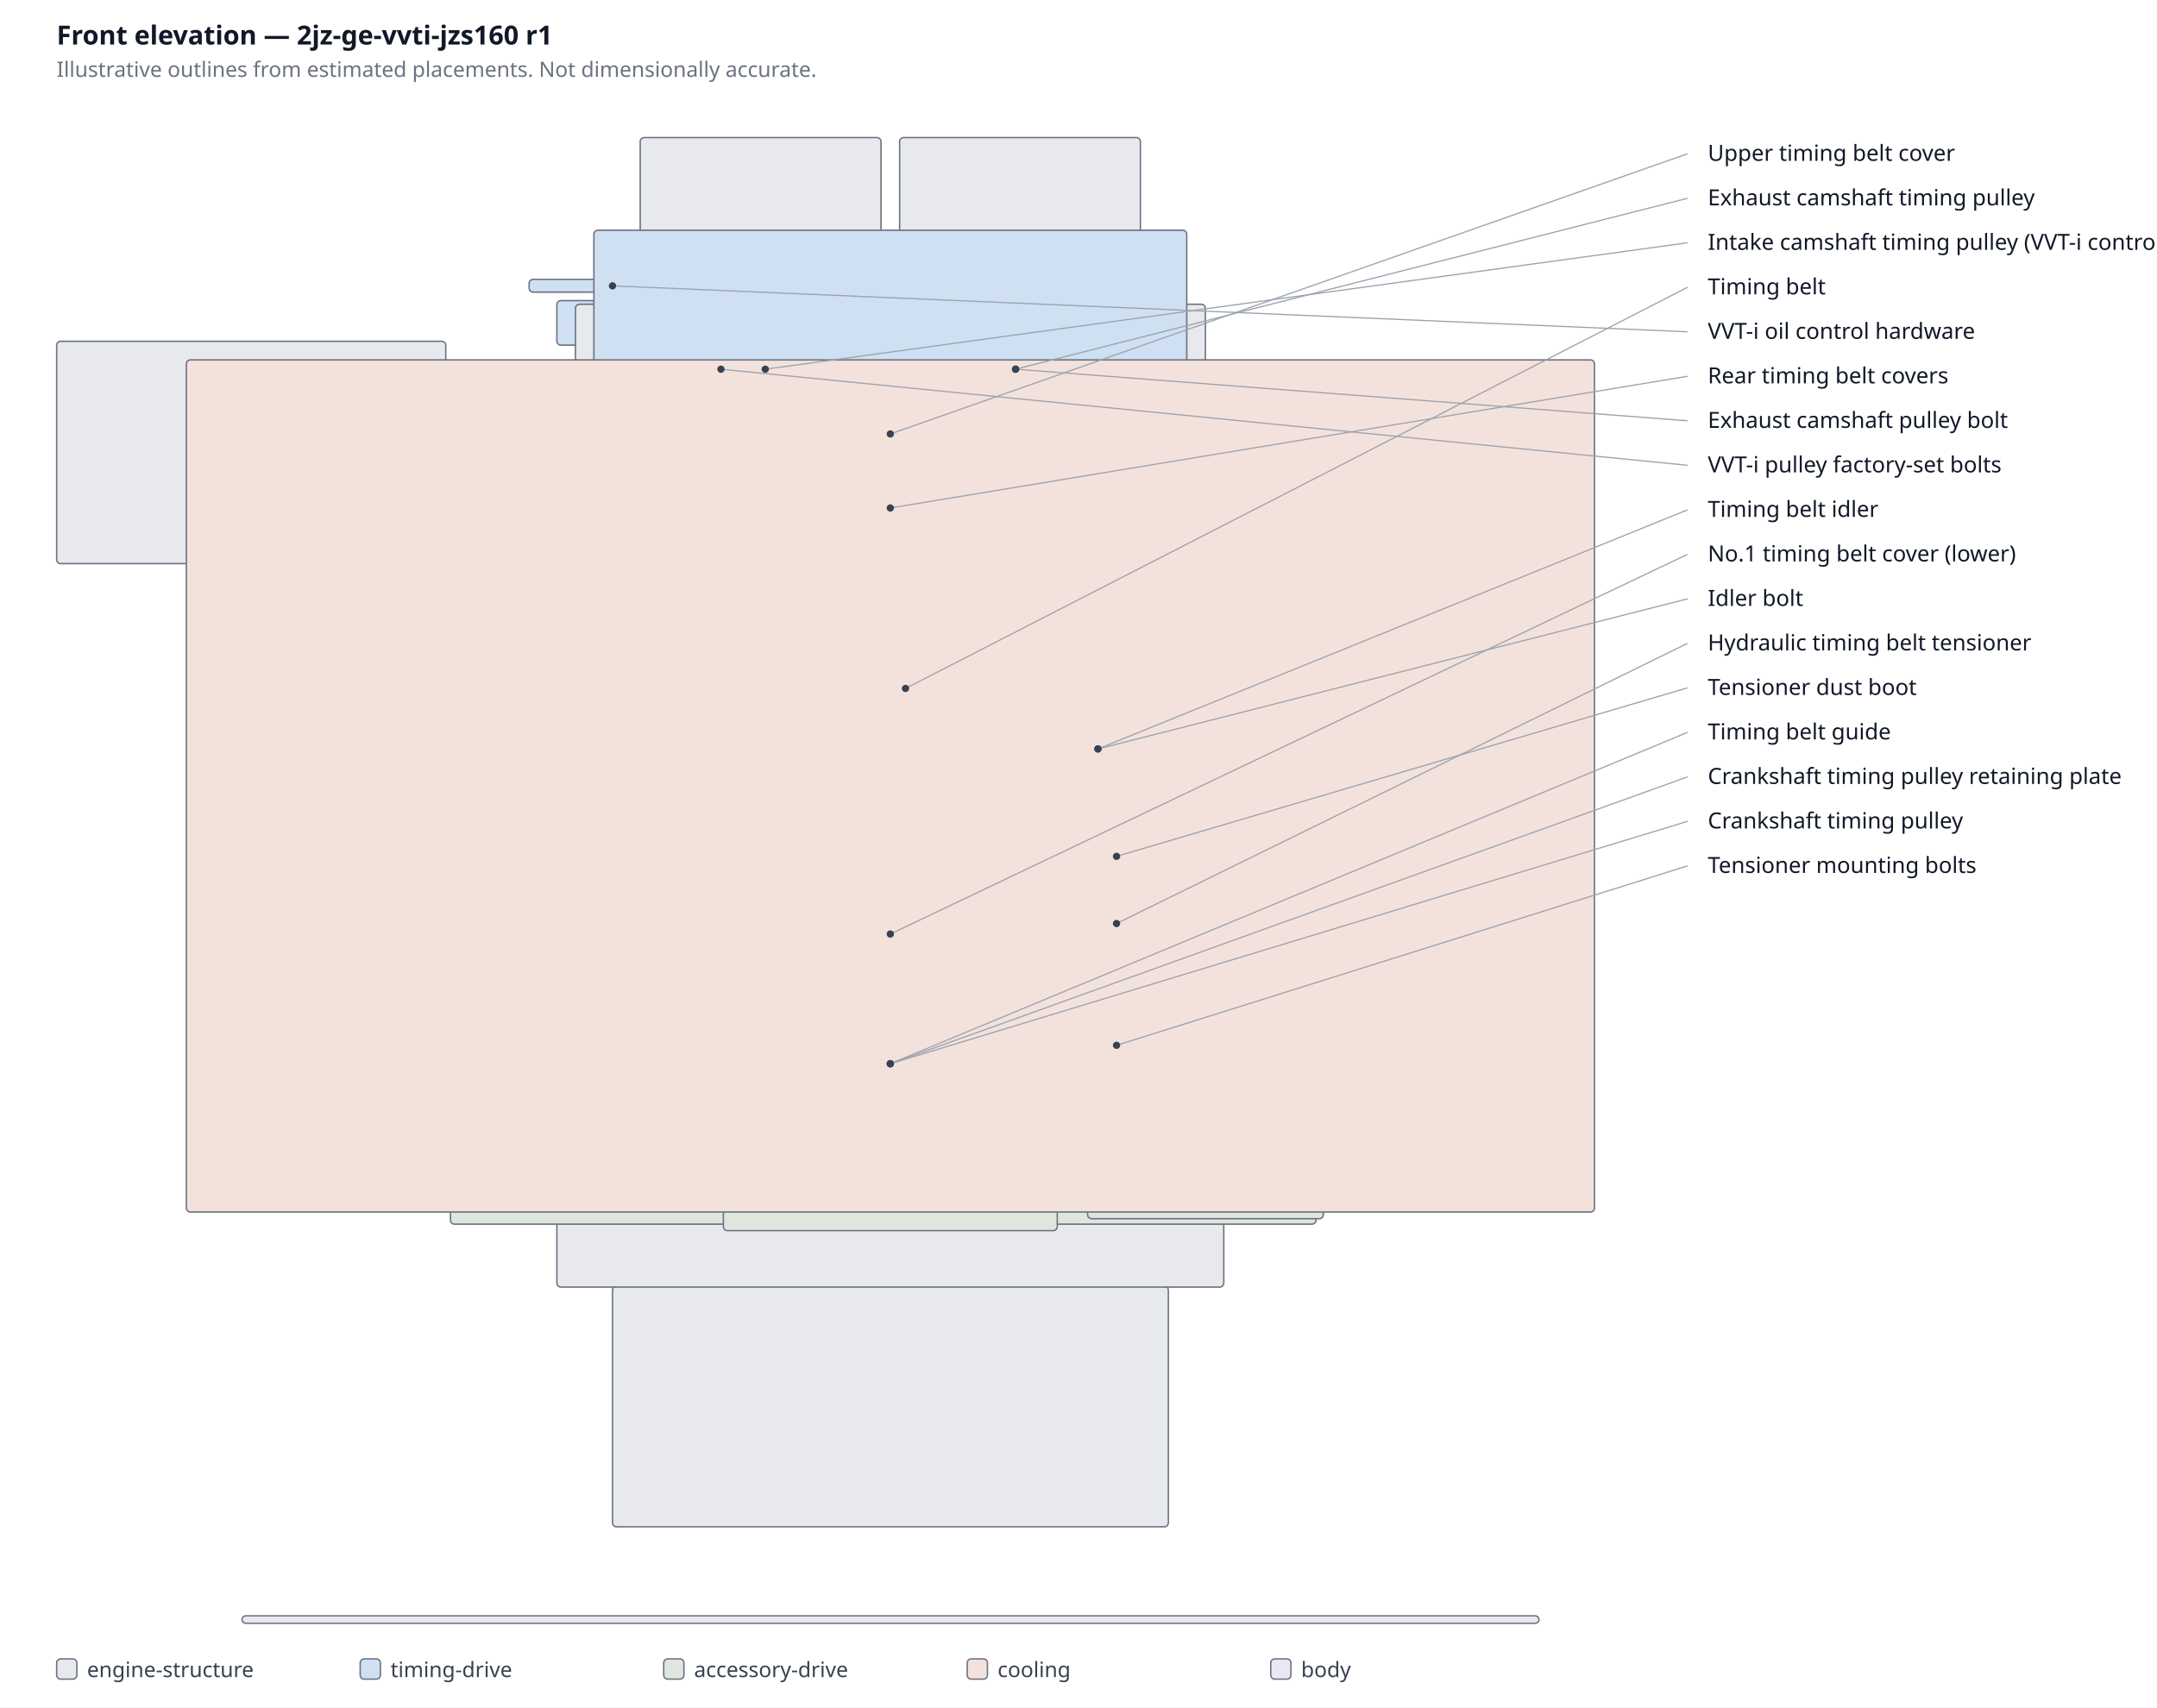
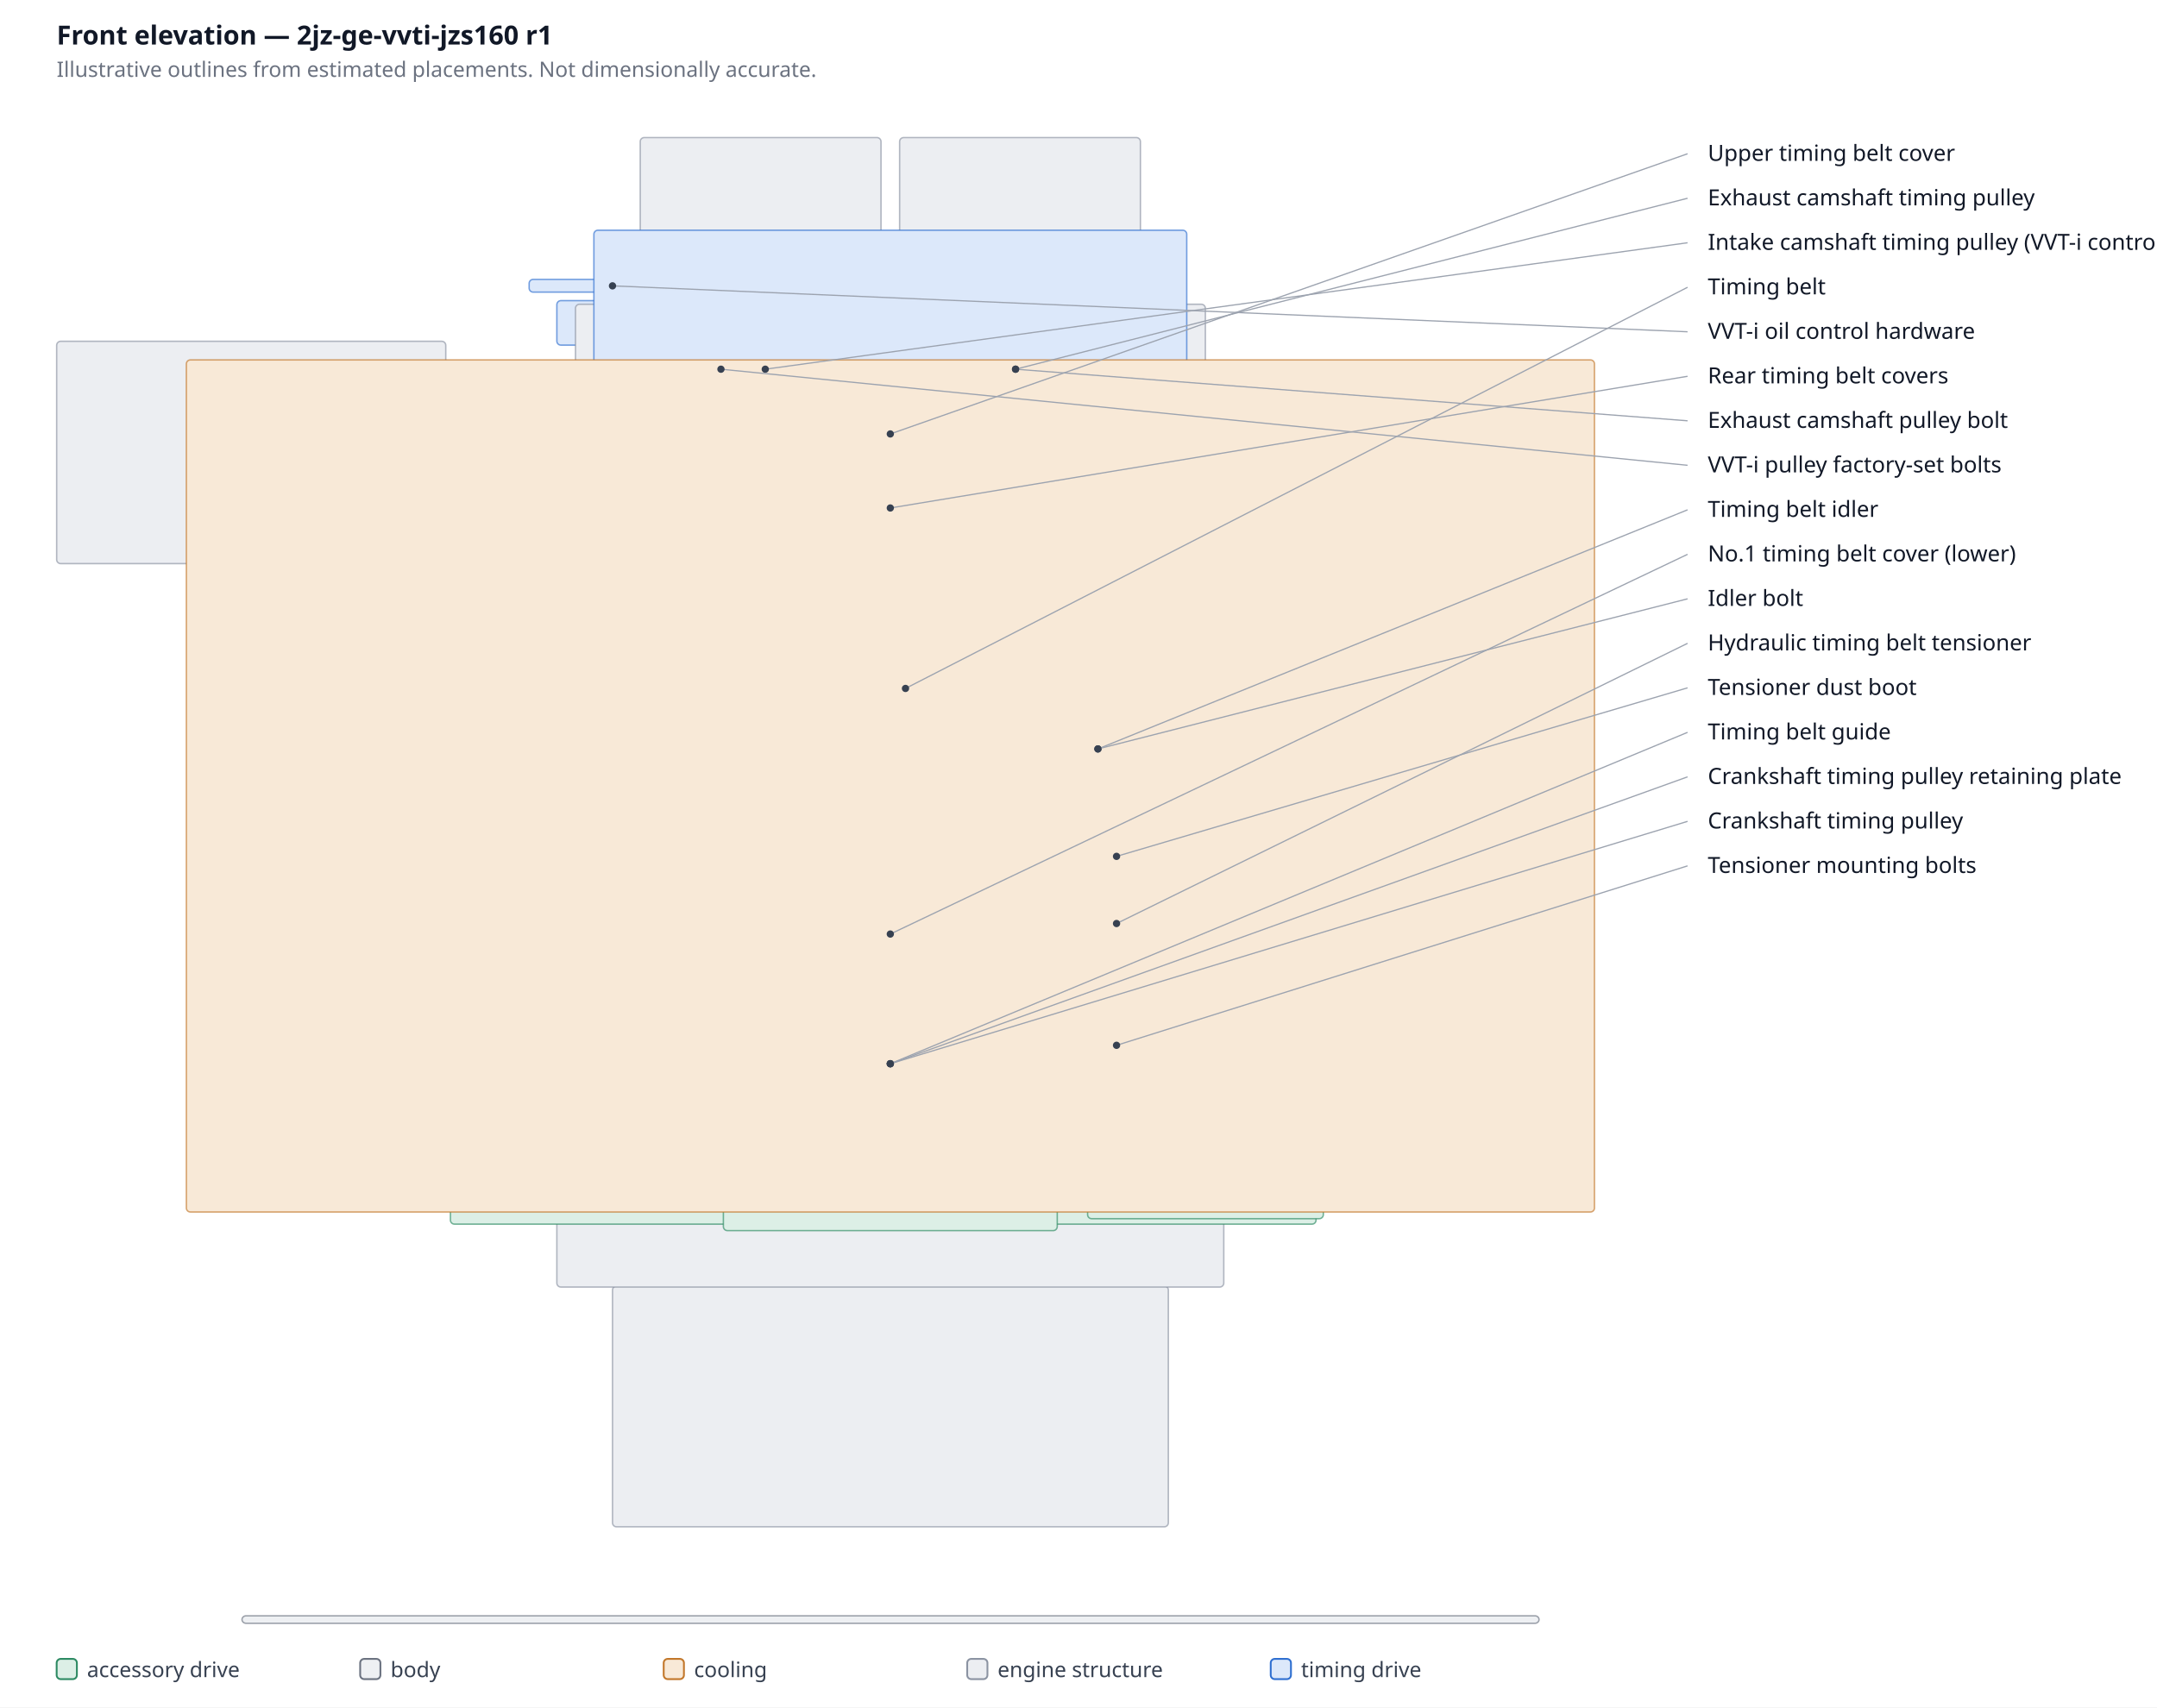
<svg xmlns="http://www.w3.org/2000/svg" viewBox="0 0 1066 844" width="1066" height="844" role="img" aria-labelledby="title desc" font-family="ui-sans-serif, system-ui, sans-serif">
  <rect width="1066" height="844" fill="#ffffff" />
  <text x="28" y="22" font-size="13" font-weight="600" fill="#111827">Front elevation — 2jz-ge-vvti-jzs160 r1</text>
  <text x="28" y="38" font-size="10.5" fill="#6b7280">Illustrative outlines from estimated placements. Not dimensionally accurate.</text>
  <g id="parts">
-     <rect x="28.0" y="168.7" width="192.3" height="109.9" rx="2" fill="#e7e9ec" stroke="#6b7280" stroke-width="0.7" data-component-id="intake-manifold" />
-     <rect x="577.4" y="223.7" width="160.2" height="91.6" rx="2" fill="#e7e9ec" stroke="#6b7280" stroke-width="0.7" data-component-id="exhaust-manifold" />
-     <rect x="261.5" y="138.1" width="82.4" height="6.3" rx="2" fill="#cfe0f3" stroke="#6b7280" stroke-width="0.7" data-component-id="vvti-oil-hardware" />
-     <rect x="302.7" y="635.7" width="274.7" height="119.0" rx="2" fill="#e7e9ec" stroke="#6b7280" stroke-width="0.7" data-component-id="oil-pan" />
-     <rect x="316.4" y="68.0" width="119.0" height="54.9" rx="2" fill="#e7e9ec" stroke="#6b7280" stroke-width="0.7" data-component-id="cylinder-head-covers" />
-     <rect x="444.6" y="68.0" width="119.0" height="54.9" rx="2" fill="#e7e9ec" stroke="#6b7280" stroke-width="0.7" data-component-id="cylinder-head-covers" />
-     <rect x="275.2" y="148.6" width="54.9" height="22.0" rx="2" fill="#cfe0f3" stroke="#6b7280" stroke-width="0.7" data-component-id="vvti-oil-hardware" />
-     <rect x="275.2" y="274.5" width="329.6" height="361.7" rx="2" fill="#e7e9ec" stroke="#6b7280" stroke-width="0.7" data-component-id="cylinder-block" />
-     <rect x="302.7" y="150.4" width="274.7" height="201.4" rx="2" fill="#cfe0f3" stroke="#6b7280" stroke-width="0.7" data-component-id="timing-belt-rear-covers" />
-     <rect x="407.1" y="492.9" width="65.9" height="65.9" rx="2" fill="#cfe0f3" stroke="#6b7280" stroke-width="0.7" data-component-id="crankshaft-timing-pulley-plate" />
-     <rect x="284.4" y="150.4" width="311.3" height="123.6" rx="2" fill="#e7e9ec" stroke="#6b7280" stroke-width="0.7" data-component-id="cylinder-head" />
-     <rect x="386.5" y="270.8" width="107.1" height="107.1" rx="2" fill="#f3e2dc" stroke="#6b7280" stroke-width="0.7" data-component-id="water-pump" />
-     <rect x="541.7" y="416.0" width="20.1" height="14.7" rx="2" fill="#cfe0f3" stroke="#6b7280" stroke-width="0.7" data-component-id="timing-belt-tensioner-boot" />
-     <rect x="537.1" y="400.8" width="29.3" height="111.3" rx="2" fill="#cfe0f3" stroke="#6b7280" stroke-width="0.7" data-component-id="timing-belt-tensioner" />
-     <rect x="546.5" y="512.1" width="10.6" height="9.2" rx="2" fill="#cfe0f3" stroke="#6b7280" stroke-width="0.7" data-component-id="timing-belt-tensioner-bolts" />
-     <rect x="546.5" y="466.3" width="10.6" height="9.2" rx="2" fill="#cfe0f3" stroke="#6b7280" stroke-width="0.7" data-component-id="timing-belt-tensioner-bolts" />
-     <rect x="322.7" y="126.0" width="249.6" height="428.5" rx="2" fill="#cfe0f3" stroke="#6b7280" stroke-width="0.7" data-component-id="timing-belt" />
-     <rect x="410.4" y="496.2" width="59.3" height="59.3" rx="2" fill="#cfe0f3" stroke="#6b7280" stroke-width="0.7" data-component-id="crankshaft-timing-pulley" />
-     <rect x="442.5" y="123.1" width="118.7" height="118.7" rx="2" fill="#cfe0f3" stroke="#6b7280" stroke-width="0.7" data-component-id="camshaft-timing-pulley-exhaust" />
-     <rect x="318.9" y="123.1" width="118.7" height="118.7" rx="2" fill="#cfe0f3" stroke="#6b7280" stroke-width="0.7" data-component-id="vvti-controller" />
-     <rect x="514.2" y="341.8" width="56.8" height="56.8" rx="2" fill="#cfe0f3" stroke="#6b7280" stroke-width="0.7" data-component-id="timing-belt-idler" />
-     <rect x="406.2" y="492.0" width="67.8" height="67.8" rx="2" fill="#cfe0f3" stroke="#6b7280" stroke-width="0.7" data-component-id="timing-belt-guide" />
-     <rect x="535.2" y="363.8" width="14.8" height="12.8" rx="2" fill="#cfe0f3" stroke="#6b7280" stroke-width="0.7" data-component-id="timing-belt-idler-bolt" />
-     <rect x="353.1" y="179.7" width="6.3" height="5.5" rx="2" fill="#cfe0f3" stroke="#6b7280" stroke-width="0.7" data-component-id="vvti-controller-factory-bolts" />
-     <rect x="368.3" y="158.8" width="6.3" height="5.5" rx="2" fill="#cfe0f3" stroke="#6b7280" stroke-width="0.7" data-component-id="vvti-controller-factory-bolts" />
-     <rect x="392.8" y="166.8" width="6.3" height="5.5" rx="2" fill="#cfe0f3" stroke="#6b7280" stroke-width="0.7" data-component-id="vvti-controller-factory-bolts" />
-     <rect x="392.8" y="192.6" width="6.3" height="5.5" rx="2" fill="#cfe0f3" stroke="#6b7280" stroke-width="0.7" data-component-id="vvti-controller-factory-bolts" />
-     <rect x="368.3" y="200.6" width="6.3" height="5.5" rx="2" fill="#cfe0f3" stroke="#6b7280" stroke-width="0.7" data-component-id="vvti-controller-factory-bolts" />
-     <rect x="174.5" y="269.4" width="113.5" height="113.5" rx="2" fill="#dfe6dd" stroke="#6b7280" stroke-width="0.7" data-component-id="power-steering-pump-bracket" />
-     <rect x="492.9" y="174.7" width="18.0" height="15.6" rx="2" fill="#cfe0f3" stroke="#6b7280" stroke-width="0.7" data-component-id="camshaft-timing-pulley-exhaust-bolt" />
-     <rect x="330.2" y="351.9" width="219.8" height="219.8" rx="2" fill="#cfe0f3" stroke="#6b7280" stroke-width="0.7" data-component-id="timing-belt-cover-no1" />
-     <rect x="293.5" y="113.8" width="293.0" height="201.4" rx="2" fill="#cfe0f3" stroke="#6b7280" stroke-width="0.7" data-component-id="timing-belt-cover-no2" />
-     <rect x="301.1" y="441.8" width="84.1" height="58.2" rx="2" fill="#dfe6dd" stroke="#6b7280" stroke-width="0.7" data-component-id="accessory-belt-tensioner" />
-     <rect x="554.5" y="283.2" width="119.0" height="119.0" rx="2" fill="#dfe6dd" stroke="#6b7280" stroke-width="0.7" data-component-id="alternator" />
-     <rect x="222.6" y="255.0" width="427.8" height="350.1" rx="2" fill="#dfe6dd" stroke="#6b7280" stroke-width="0.7" data-component-id="accessory-drive-belt" />
-     <rect x="221.8" y="240.1" width="106.8" height="119.3" rx="2" fill="#dfe6dd" stroke="#6b7280" stroke-width="0.7" data-component-id="power-steering-pump" />
-     <rect x="537.5" y="485.9" width="116.5" height="116.5" rx="2" fill="#dfe6dd" stroke="#6b7280" stroke-width="0.7" data-component-id="ac-compressor" />
-     <rect x="381.8" y="266.1" width="116.5" height="116.5" rx="2" fill="#f3e2dc" stroke="#6b7280" stroke-width="0.7" data-component-id="water-pump-pulley" />
-     <rect x="357.5" y="443.3" width="165.0" height="165.0" rx="2" fill="#dfe6dd" stroke="#6b7280" stroke-width="0.7" data-component-id="crankshaft-pulley" />
-     <rect x="428.4" y="515.8" width="23.3" height="20.1" rx="2" fill="#dfe6dd" stroke="#6b7280" stroke-width="0.7" data-component-id="crankshaft-pulley-bolt" />
-     <rect x="203.8" y="189.7" width="79.7" height="31.4" rx="2" fill="#f3e2dc" stroke="#6b7280" stroke-width="0.7" data-component-id="radiator-hose-upper" />
-     <rect x="515.1" y="482.7" width="79.7" height="31.4" rx="2" fill="#f3e2dc" stroke="#6b7280" stroke-width="0.7" data-component-id="radiator-hose-lower" />
-     <rect x="119.6" y="798.7" width="641.0" height="3.7" rx="2" fill="#ebe7f2" stroke="#6b7280" stroke-width="0.7" data-component-id="engine-under-cover" />
-     <rect x="92.1" y="177.9" width="695.9" height="421.2" rx="2" fill="#f3e2dc" stroke="#6b7280" stroke-width="0.7" data-component-id="radiator-assembly" />
+     <rect x="28.0" y="168.7" width="192.3" height="109.9" rx="2" fill="#eceef2" stroke="#8b93a2" stroke-width="0.7" stroke-opacity="0.65" data-component-id="intake-manifold" />
+     <rect x="577.4" y="223.7" width="160.2" height="91.6" rx="2" fill="#eceef2" stroke="#8b93a2" stroke-width="0.7" stroke-opacity="0.65" data-component-id="exhaust-manifold" />
+     <rect x="261.5" y="138.1" width="82.4" height="6.3" rx="2" fill="#dce8fa" stroke="#2f6fd0" stroke-width="0.7" stroke-opacity="0.65" data-component-id="vvti-oil-hardware" />
+     <rect x="302.7" y="635.7" width="274.7" height="119.0" rx="2" fill="#eceef2" stroke="#8b93a2" stroke-width="0.7" stroke-opacity="0.65" data-component-id="oil-pan" />
+     <rect x="316.4" y="68.0" width="119.0" height="54.9" rx="2" fill="#eceef2" stroke="#8b93a2" stroke-width="0.7" stroke-opacity="0.65" data-component-id="cylinder-head-covers" />
+     <rect x="444.6" y="68.0" width="119.0" height="54.9" rx="2" fill="#eceef2" stroke="#8b93a2" stroke-width="0.7" stroke-opacity="0.65" data-component-id="cylinder-head-covers" />
+     <rect x="275.2" y="148.6" width="54.9" height="22.0" rx="2" fill="#dce8fa" stroke="#2f6fd0" stroke-width="0.7" stroke-opacity="0.65" data-component-id="vvti-oil-hardware" />
+     <rect x="275.2" y="274.5" width="329.6" height="361.7" rx="2" fill="#eceef2" stroke="#8b93a2" stroke-width="0.7" stroke-opacity="0.65" data-component-id="cylinder-block" />
+     <rect x="302.7" y="150.4" width="274.7" height="201.4" rx="2" fill="#dce8fa" stroke="#2f6fd0" stroke-width="0.7" stroke-opacity="0.65" data-component-id="timing-belt-rear-covers" />
+     <rect x="407.1" y="492.9" width="65.9" height="65.9" rx="2" fill="#dce8fa" stroke="#2f6fd0" stroke-width="0.7" stroke-opacity="0.65" data-component-id="crankshaft-timing-pulley-plate" />
+     <rect x="284.4" y="150.4" width="311.3" height="123.6" rx="2" fill="#eceef2" stroke="#8b93a2" stroke-width="0.7" stroke-opacity="0.65" data-component-id="cylinder-head" />
+     <rect x="386.5" y="270.8" width="107.1" height="107.1" rx="2" fill="#f8e9d7" stroke="#c2772a" stroke-width="0.7" stroke-opacity="0.65" data-component-id="water-pump" />
+     <rect x="541.7" y="416.0" width="20.1" height="14.7" rx="2" fill="#dce8fa" stroke="#2f6fd0" stroke-width="0.7" stroke-opacity="0.65" data-component-id="timing-belt-tensioner-boot" />
+     <rect x="537.1" y="400.8" width="29.3" height="111.3" rx="2" fill="#dce8fa" stroke="#2f6fd0" stroke-width="0.7" stroke-opacity="0.65" data-component-id="timing-belt-tensioner" />
+     <rect x="546.5" y="512.1" width="10.6" height="9.2" rx="2" fill="#dce8fa" stroke="#2f6fd0" stroke-width="0.7" stroke-opacity="0.65" data-component-id="timing-belt-tensioner-bolts" />
+     <rect x="546.5" y="466.3" width="10.6" height="9.2" rx="2" fill="#dce8fa" stroke="#2f6fd0" stroke-width="0.7" stroke-opacity="0.65" data-component-id="timing-belt-tensioner-bolts" />
+     <rect x="322.7" y="126.0" width="249.6" height="428.5" rx="2" fill="#dce8fa" stroke="#2f6fd0" stroke-width="0.7" stroke-opacity="0.65" data-component-id="timing-belt" />
+     <rect x="410.4" y="496.2" width="59.3" height="59.3" rx="2" fill="#dce8fa" stroke="#2f6fd0" stroke-width="0.7" stroke-opacity="0.65" data-component-id="crankshaft-timing-pulley" />
+     <rect x="442.5" y="123.1" width="118.7" height="118.7" rx="2" fill="#dce8fa" stroke="#2f6fd0" stroke-width="0.7" stroke-opacity="0.65" data-component-id="camshaft-timing-pulley-exhaust" />
+     <rect x="318.9" y="123.1" width="118.7" height="118.7" rx="2" fill="#dce8fa" stroke="#2f6fd0" stroke-width="0.7" stroke-opacity="0.65" data-component-id="vvti-controller" />
+     <rect x="514.2" y="341.8" width="56.8" height="56.8" rx="2" fill="#dce8fa" stroke="#2f6fd0" stroke-width="0.7" stroke-opacity="0.65" data-component-id="timing-belt-idler" />
+     <rect x="406.2" y="492.0" width="67.8" height="67.8" rx="2" fill="#dce8fa" stroke="#2f6fd0" stroke-width="0.7" stroke-opacity="0.65" data-component-id="timing-belt-guide" />
+     <rect x="535.2" y="363.8" width="14.8" height="12.8" rx="2" fill="#dce8fa" stroke="#2f6fd0" stroke-width="0.7" stroke-opacity="0.65" data-component-id="timing-belt-idler-bolt" />
+     <rect x="353.1" y="179.7" width="6.3" height="5.5" rx="2" fill="#dce8fa" stroke="#2f6fd0" stroke-width="0.7" stroke-opacity="0.65" data-component-id="vvti-controller-factory-bolts" />
+     <rect x="368.3" y="158.8" width="6.3" height="5.5" rx="2" fill="#dce8fa" stroke="#2f6fd0" stroke-width="0.7" stroke-opacity="0.65" data-component-id="vvti-controller-factory-bolts" />
+     <rect x="392.8" y="166.8" width="6.3" height="5.5" rx="2" fill="#dce8fa" stroke="#2f6fd0" stroke-width="0.7" stroke-opacity="0.65" data-component-id="vvti-controller-factory-bolts" />
+     <rect x="392.8" y="192.6" width="6.3" height="5.5" rx="2" fill="#dce8fa" stroke="#2f6fd0" stroke-width="0.7" stroke-opacity="0.65" data-component-id="vvti-controller-factory-bolts" />
+     <rect x="368.3" y="200.6" width="6.3" height="5.5" rx="2" fill="#dce8fa" stroke="#2f6fd0" stroke-width="0.7" stroke-opacity="0.65" data-component-id="vvti-controller-factory-bolts" />
+     <rect x="174.5" y="269.4" width="113.5" height="113.5" rx="2" fill="#dcefe6" stroke="#2d8a63" stroke-width="0.7" stroke-opacity="0.65" data-component-id="power-steering-pump-bracket" />
+     <rect x="492.9" y="174.7" width="18.0" height="15.6" rx="2" fill="#dce8fa" stroke="#2f6fd0" stroke-width="0.7" stroke-opacity="0.65" data-component-id="camshaft-timing-pulley-exhaust-bolt" />
+     <rect x="330.2" y="351.9" width="219.8" height="219.8" rx="2" fill="#dce8fa" stroke="#2f6fd0" stroke-width="0.7" stroke-opacity="0.65" data-component-id="timing-belt-cover-no1" />
+     <rect x="293.5" y="113.8" width="293.0" height="201.4" rx="2" fill="#dce8fa" stroke="#2f6fd0" stroke-width="0.7" stroke-opacity="0.65" data-component-id="timing-belt-cover-no2" />
+     <rect x="301.1" y="441.8" width="84.1" height="58.2" rx="2" fill="#dcefe6" stroke="#2d8a63" stroke-width="0.7" stroke-opacity="0.65" data-component-id="accessory-belt-tensioner" />
+     <rect x="554.5" y="283.2" width="119.0" height="119.0" rx="2" fill="#dcefe6" stroke="#2d8a63" stroke-width="0.7" stroke-opacity="0.65" data-component-id="alternator" />
+     <rect x="222.6" y="255.0" width="427.8" height="350.1" rx="2" fill="#dcefe6" stroke="#2d8a63" stroke-width="0.7" stroke-opacity="0.65" data-component-id="accessory-drive-belt" />
+     <rect x="221.8" y="240.1" width="106.8" height="119.3" rx="2" fill="#dcefe6" stroke="#2d8a63" stroke-width="0.7" stroke-opacity="0.65" data-component-id="power-steering-pump" />
+     <rect x="537.5" y="485.9" width="116.5" height="116.5" rx="2" fill="#dcefe6" stroke="#2d8a63" stroke-width="0.7" stroke-opacity="0.65" data-component-id="ac-compressor" />
+     <rect x="381.8" y="266.1" width="116.5" height="116.5" rx="2" fill="#f8e9d7" stroke="#c2772a" stroke-width="0.7" stroke-opacity="0.65" data-component-id="water-pump-pulley" />
+     <rect x="357.5" y="443.3" width="165.0" height="165.0" rx="2" fill="#dcefe6" stroke="#2d8a63" stroke-width="0.7" stroke-opacity="0.65" data-component-id="crankshaft-pulley" />
+     <rect x="428.4" y="515.8" width="23.3" height="20.1" rx="2" fill="#dcefe6" stroke="#2d8a63" stroke-width="0.7" stroke-opacity="0.65" data-component-id="crankshaft-pulley-bolt" />
+     <rect x="203.8" y="189.7" width="79.7" height="31.4" rx="2" fill="#f8e9d7" stroke="#c2772a" stroke-width="0.7" stroke-opacity="0.65" data-component-id="radiator-hose-upper" />
+     <rect x="515.1" y="482.7" width="79.7" height="31.4" rx="2" fill="#f8e9d7" stroke="#c2772a" stroke-width="0.7" stroke-opacity="0.65" data-component-id="radiator-hose-lower" />
+     <rect x="119.6" y="798.7" width="641.0" height="3.7" rx="2" fill="#eef0f3" stroke="#6b7280" stroke-width="0.7" stroke-opacity="0.65" data-component-id="engine-under-cover" />
+     <rect x="92.1" y="177.9" width="695.9" height="421.2" rx="2" fill="#f8e9d7" stroke="#c2772a" stroke-width="0.7" stroke-opacity="0.65" data-component-id="radiator-assembly" />
  </g>
  <g id="labels">
    <path d="M 440.0 214.5 L 834.0 76.0" fill="none" stroke="#9ca3af" stroke-width="0.6" />
    <circle cx="440.0" cy="214.5" r="1.8" fill="#374151" />
    <text x="844.0" y="79.5" font-size="11" fill="#111827">Upper timing belt cover</text>
    <path d="M 501.9 182.5 L 834.0 98.0" fill="none" stroke="#9ca3af" stroke-width="0.6" />
    <circle cx="501.9" cy="182.5" r="1.8" fill="#374151" />
    <text x="844.0" y="101.5" font-size="11" fill="#111827">Exhaust camshaft timing pulley</text>
    <path d="M 378.2 182.5 L 834.0 120.0" fill="none" stroke="#9ca3af" stroke-width="0.6" />
    <circle cx="378.2" cy="182.5" r="1.8" fill="#374151" />
    <text x="844.0" y="123.5" font-size="11" fill="#111827">Intake camshaft timing pulley (VVT-i controller)</text>
    <path d="M 447.5 340.3 L 834.0 142.0" fill="none" stroke="#9ca3af" stroke-width="0.6" />
    <circle cx="447.5" cy="340.3" r="1.8" fill="#374151" />
    <text x="844.0" y="145.5" font-size="11" fill="#111827">Timing belt</text>
    <path d="M 302.7 141.3 L 834.0 164.0" fill="none" stroke="#9ca3af" stroke-width="0.6" />
    <circle cx="302.7" cy="141.3" r="1.8" fill="#374151" />
    <text x="844.0" y="167.5" font-size="11" fill="#111827">VVT-i oil control hardware</text>
    <path d="M 440.0 251.1 L 834.0 186.0" fill="none" stroke="#9ca3af" stroke-width="0.6" />
    <circle cx="440.0" cy="251.1" r="1.8" fill="#374151" />
    <text x="844.0" y="189.5" font-size="11" fill="#111827">Rear timing belt covers</text>
    <path d="M 501.9 182.5 L 834.0 208.0" fill="none" stroke="#9ca3af" stroke-width="0.6" />
    <circle cx="501.9" cy="182.5" r="1.8" fill="#374151" />
    <text x="844.0" y="211.5" font-size="11" fill="#111827">Exhaust camshaft pulley bolt</text>
    <path d="M 356.3 182.5 L 834.0 230.0" fill="none" stroke="#9ca3af" stroke-width="0.6" />
    <circle cx="356.3" cy="182.5" r="1.8" fill="#374151" />
    <text x="844.0" y="233.5" font-size="11" fill="#111827">VVT-i pulley factory-set bolts</text>
    <path d="M 542.6 370.2 L 834.0 252.0" fill="none" stroke="#9ca3af" stroke-width="0.6" />
    <circle cx="542.6" cy="370.2" r="1.8" fill="#374151" />
    <text x="844.0" y="255.5" font-size="11" fill="#111827">Timing belt idler</text>
    <path d="M 440.0 461.7 L 834.0 274.0" fill="none" stroke="#9ca3af" stroke-width="0.6" />
    <circle cx="440.0" cy="461.7" r="1.8" fill="#374151" />
    <text x="844.0" y="277.5" font-size="11" fill="#111827">No.1 timing belt cover (lower)</text>
    <path d="M 542.6 370.2 L 834.0 296.0" fill="none" stroke="#9ca3af" stroke-width="0.6" />
    <circle cx="542.6" cy="370.2" r="1.8" fill="#374151" />
    <text x="844.0" y="299.5" font-size="11" fill="#111827">Idler bolt</text>
    <path d="M 551.8 456.5 L 834.0 318.0" fill="none" stroke="#9ca3af" stroke-width="0.6" />
    <circle cx="551.8" cy="456.5" r="1.8" fill="#374151" />
    <text x="844.0" y="321.5" font-size="11" fill="#111827">Hydraulic timing belt tensioner</text>
    <path d="M 551.8 423.3 L 834.0 340.0" fill="none" stroke="#9ca3af" stroke-width="0.6" />
    <circle cx="551.8" cy="423.3" r="1.8" fill="#374151" />
    <text x="844.0" y="343.5" font-size="11" fill="#111827">Tensioner dust boot</text>
    <path d="M 440.0 525.8 L 834.0 362.0" fill="none" stroke="#9ca3af" stroke-width="0.6" />
    <circle cx="440.0" cy="525.8" r="1.8" fill="#374151" />
    <text x="844.0" y="365.5" font-size="11" fill="#111827">Timing belt guide</text>
    <path d="M 440.0 525.8 L 834.0 384.0" fill="none" stroke="#9ca3af" stroke-width="0.6" />
    <circle cx="440.0" cy="525.8" r="1.8" fill="#374151" />
    <text x="844.0" y="387.5" font-size="11" fill="#111827">Crankshaft timing pulley retaining plate</text>
    <path d="M 440.0 525.8 L 834.0 406.0" fill="none" stroke="#9ca3af" stroke-width="0.6" />
    <circle cx="440.0" cy="525.8" r="1.8" fill="#374151" />
    <text x="844.0" y="409.5" font-size="11" fill="#111827">Crankshaft timing pulley</text>
    <path d="M 551.8 516.7 L 834.0 428.0" fill="none" stroke="#9ca3af" stroke-width="0.6" />
    <circle cx="551.8" cy="516.7" r="1.8" fill="#374151" />
    <text x="844.0" y="431.5" font-size="11" fill="#111827">Tensioner mounting bolts</text>
  </g>
  <g id="legend">
-     <rect x="28" y="820" width="10" height="10" rx="2" fill="#e7e9ec" stroke="#6b7280" stroke-width="0.7" />
-     <text x="43" y="829" font-size="10.5" fill="#374151">engine-structure</text>
-     <rect x="178" y="820" width="10" height="10" rx="2" fill="#cfe0f3" stroke="#6b7280" stroke-width="0.7" />
-     <text x="193" y="829" font-size="10.5" fill="#374151">timing-drive</text>
-     <rect x="328" y="820" width="10" height="10" rx="2" fill="#dfe6dd" stroke="#6b7280" stroke-width="0.7" />
-     <text x="343" y="829" font-size="10.5" fill="#374151">accessory-drive</text>
-     <rect x="478" y="820" width="10" height="10" rx="2" fill="#f3e2dc" stroke="#6b7280" stroke-width="0.7" />
-     <text x="493" y="829" font-size="10.5" fill="#374151">cooling</text>
-     <rect x="628" y="820" width="10" height="10" rx="2" fill="#ebe7f2" stroke="#6b7280" stroke-width="0.7" />
-     <text x="643" y="829" font-size="10.5" fill="#374151">body</text>
+     <rect x="28" y="820" width="10" height="10" rx="2" fill="#dcefe6" stroke="#2d8a63" stroke-width="0.9" />
+     <text x="43" y="829" font-size="10.5" fill="#374151">accessory drive</text>
+     <rect x="178" y="820" width="10" height="10" rx="2" fill="#eef0f3" stroke="#6b7280" stroke-width="0.9" />
+     <text x="193" y="829" font-size="10.5" fill="#374151">body</text>
+     <rect x="328" y="820" width="10" height="10" rx="2" fill="#f8e9d7" stroke="#c2772a" stroke-width="0.9" />
+     <text x="343" y="829" font-size="10.5" fill="#374151">cooling</text>
+     <rect x="478" y="820" width="10" height="10" rx="2" fill="#eceef2" stroke="#8b93a2" stroke-width="0.9" />
+     <text x="493" y="829" font-size="10.5" fill="#374151">engine structure</text>
+     <rect x="628" y="820" width="10" height="10" rx="2" fill="#dce8fa" stroke="#2f6fd0" stroke-width="0.9" />
+     <text x="643" y="829" font-size="10.5" fill="#374151">timing drive</text>
  </g>
</svg>
